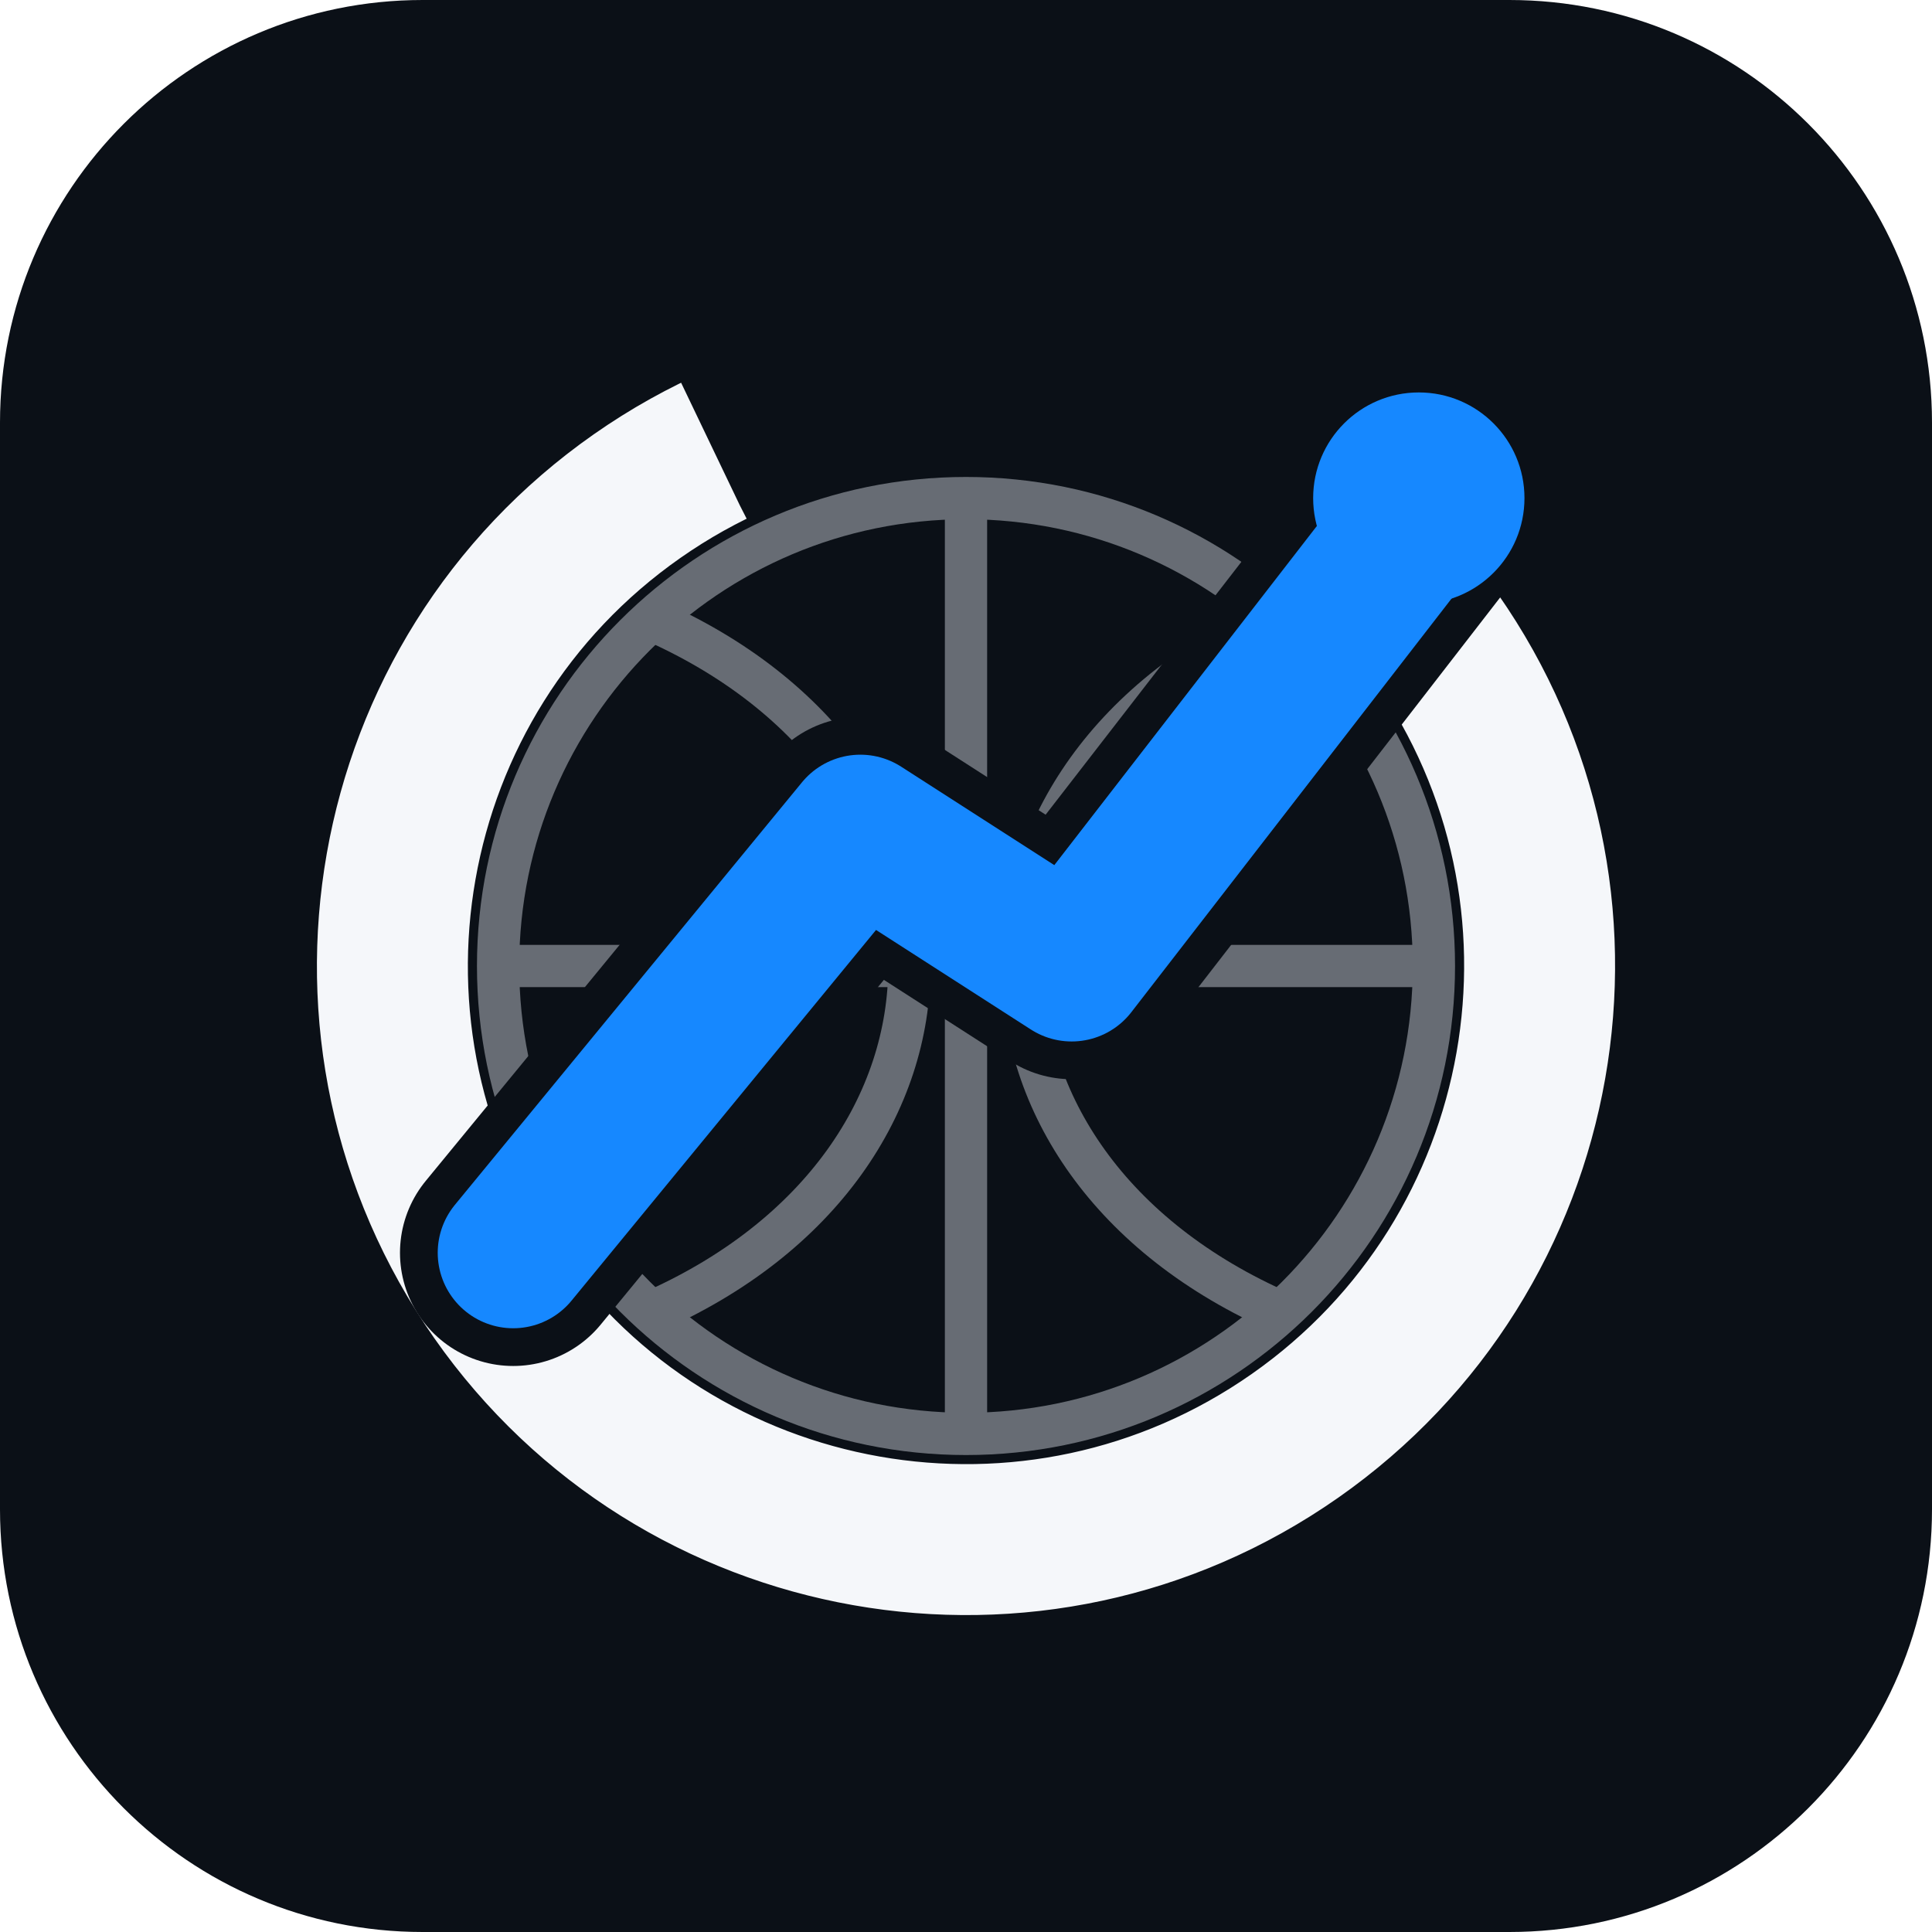
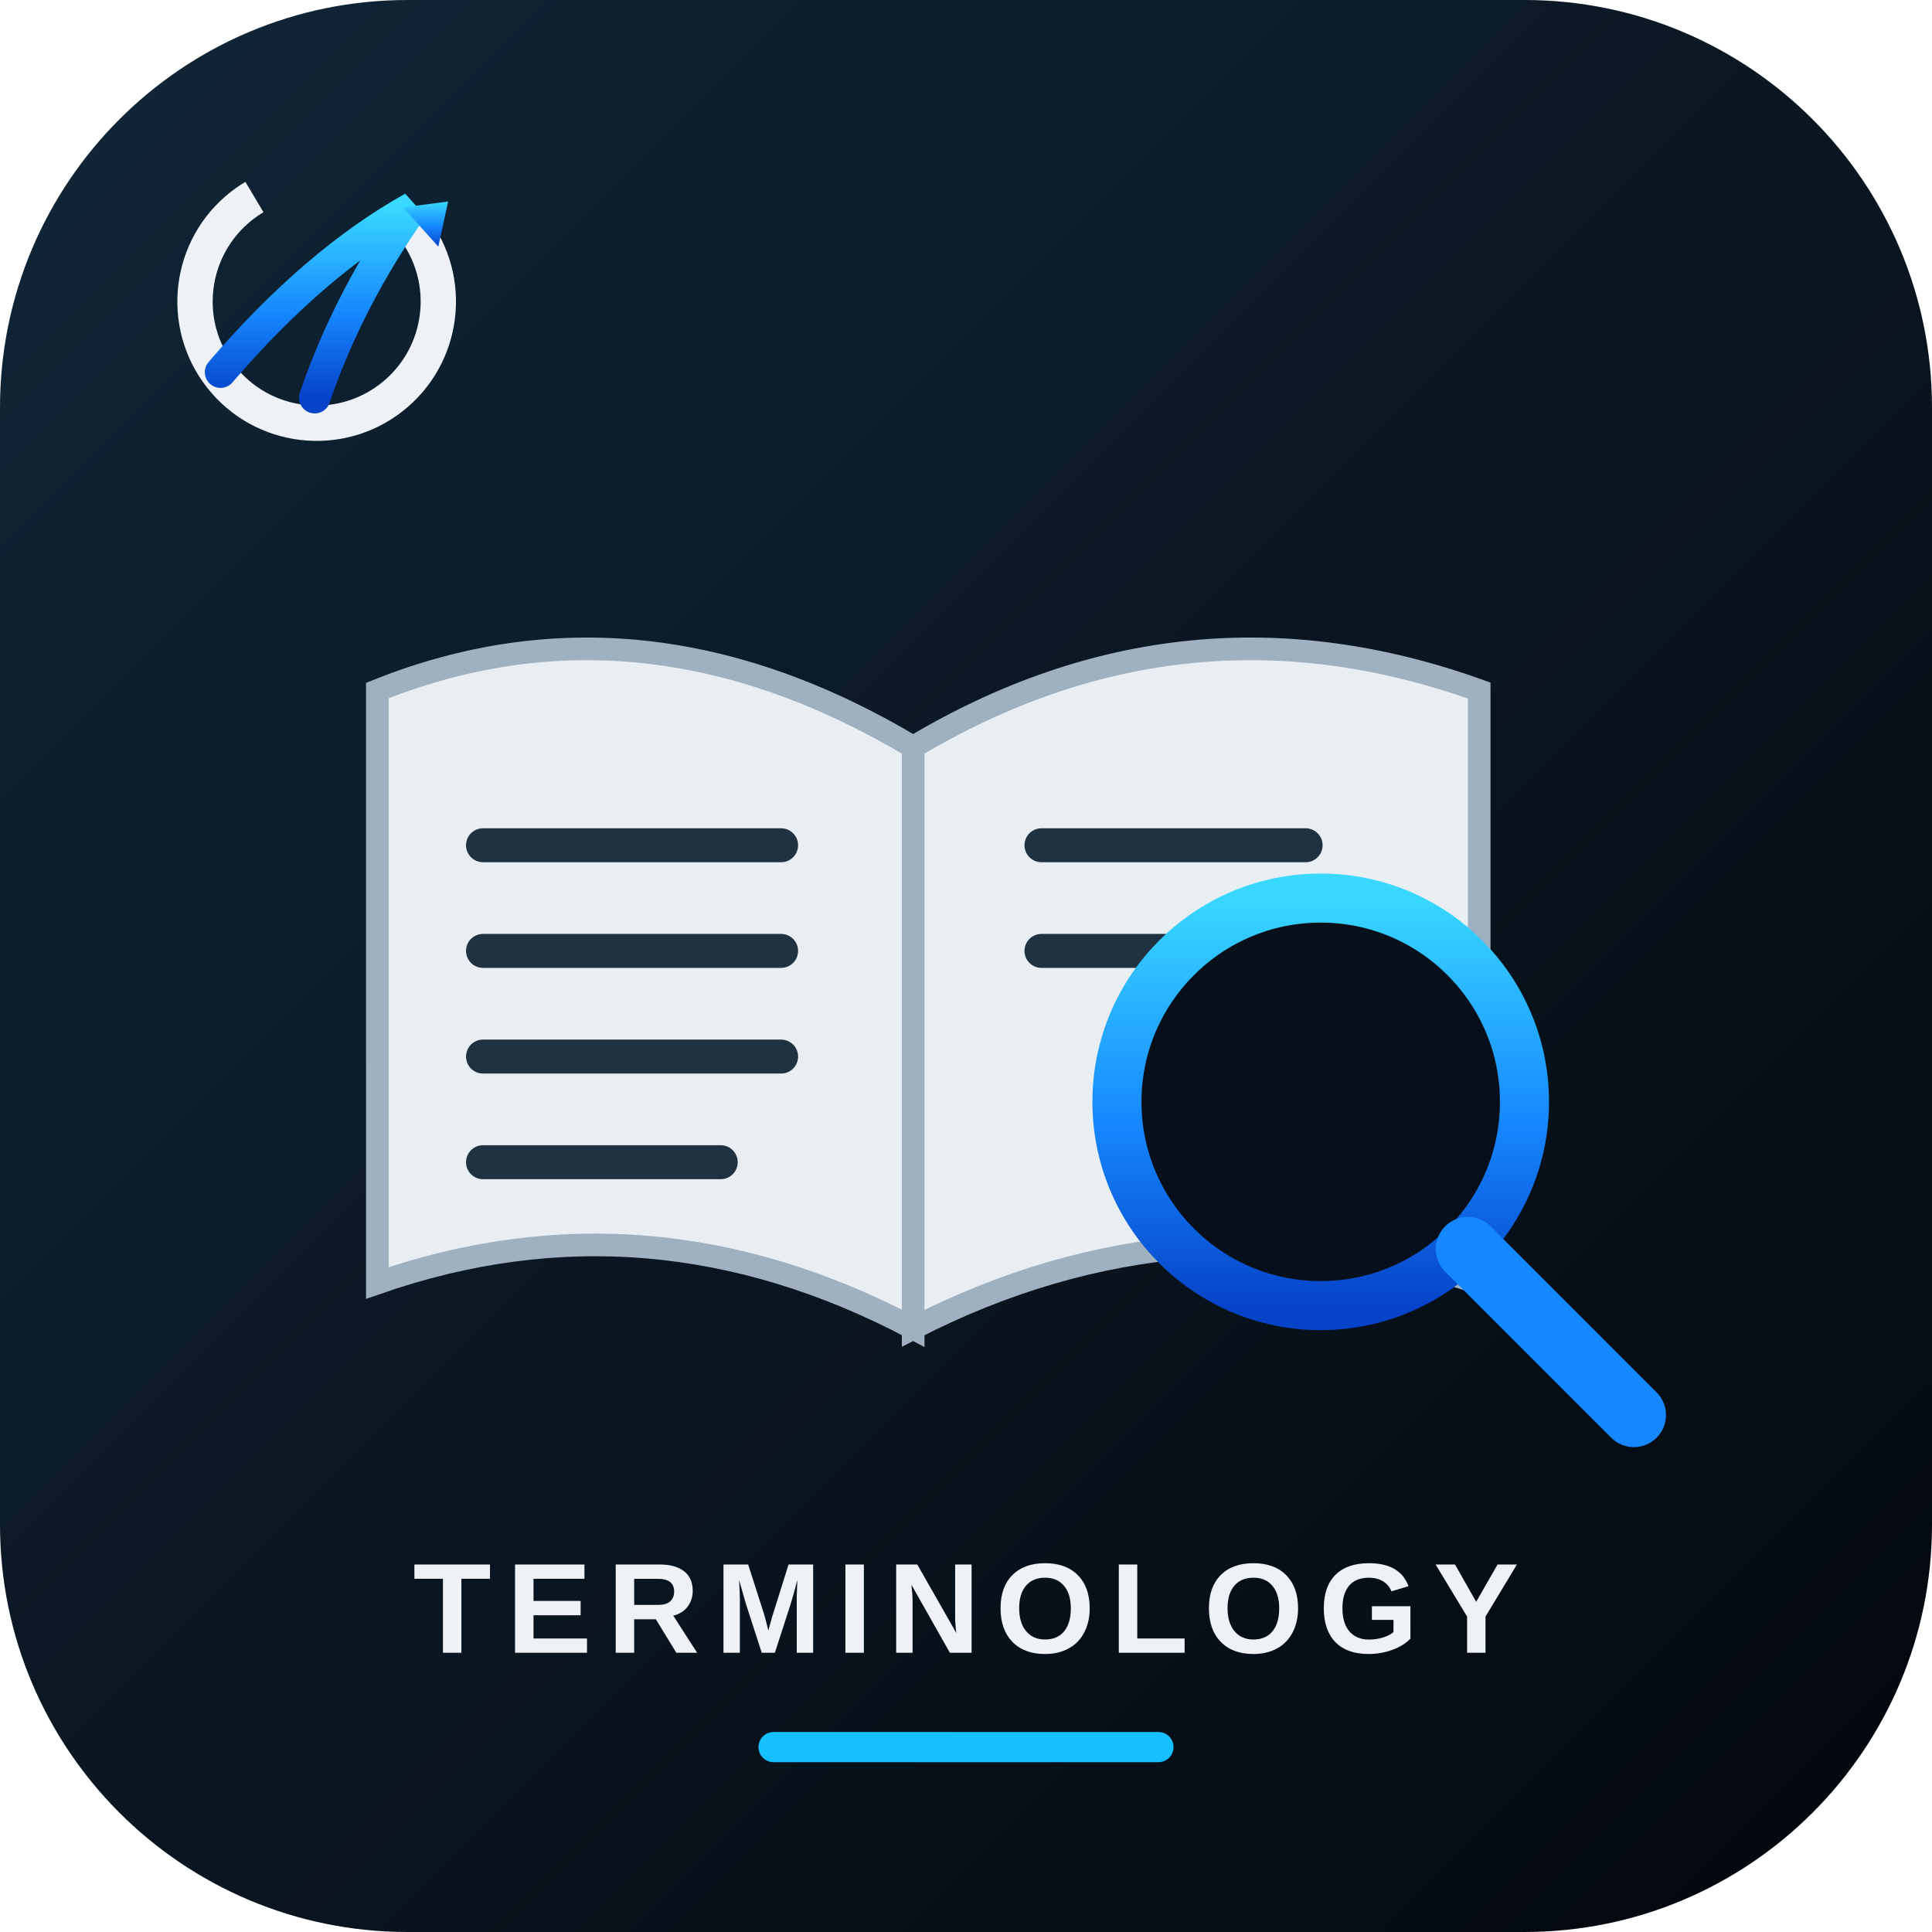
- <svg xmlns="http://www.w3.org/2000/svg" viewBox="0 0 128 128">
-   <rect width="128" height="128" rx="28" fill="#0b1017" />
-   <g fill="none" stroke="#cbd1d9" stroke-width="2.8" opacity=".48">
-     <circle cx="64" cy="64" r="31" />
-     <path d="M33 64h62M64 33v62M43 41c23 10 23 36 0 46M85 41c-23 10-23 36 0 46" />
+ <svg xmlns="http://www.w3.org/2000/svg" viewBox="0 0 512 512">
+   <defs>
+     <linearGradient id="bg" x2="1" y2="1">
+       <stop stop-color="#102638" />
+       <stop offset="1" stop-color="#03070c" />
+     </linearGradient>
+     <linearGradient id="b" x2="0" y2="1">
+       <stop stop-color="#38d8ff" />
+       <stop offset=".55" stop-color="#1688ff" />
+       <stop offset="1" stop-color="#0643c8" />
+     </linearGradient>
+   </defs>
+   <rect width="512" height="512" rx="108" fill="url(#bg)" />
+   <g transform="translate(34 30) scale(.52)">
+     <circle cx="96" cy="96" r="62" fill="none" stroke="#eef2f6" stroke-width="18" stroke-dasharray="300 90" transform="rotate(-38 96 96)" />
+     <path d="M47 132Q95 76 145 48Q112 95 95 145" fill="none" stroke="url(#b)" stroke-width="16" stroke-linecap="round" />
+     <path d="M140 48l23-3-5 23" fill="url(#b)" />
  </g>
-   <circle cx="64" cy="64" r="38" fill="none" stroke="#f5f7fa" stroke-width="10" stroke-dasharray="185 55" transform="rotate(-35 64 64)" />
-   <path d="M34 83L57 55l14 9 24-31" fill="none" stroke="#0b1017" stroke-width="15" stroke-linecap="round" stroke-linejoin="round" />
-   <path d="M34 83L57 55l14 9 24-31" fill="none" stroke="#1688ff" stroke-width="10" stroke-linecap="round" stroke-linejoin="round" />
-   <circle cx="94" cy="33" r="7" fill="#1688ff" />
+   <path d="M100 183q70-28 142 15v154q-70-37-142-12zM242 198q72-43 150-15v157q-78-25-150 12z" fill="#e9eef3" stroke="#9fb0c0" stroke-width="6" />
+   <path d="M128 224h79M128 252h79M128 280h79M128 308h63M276 224h70M276 252h54" stroke="#203142" stroke-width="9" stroke-linecap="round" />
+   <circle cx="350" cy="292" r="54" fill="#07101a" stroke="url(#b)" stroke-width="13" />
+   <path d="M389 331l44 44" stroke="#1688ff" stroke-width="17" stroke-linecap="round" />
+   <text x="256" y="438" text-anchor="middle" font-family="Arial,sans-serif" font-size="34" font-weight="700" letter-spacing="4" fill="#eef2f6">TERMINOLOGY</text>
+   <path d="M205 463h102" stroke="#16bfff" stroke-width="8" stroke-linecap="round" />
</svg>
